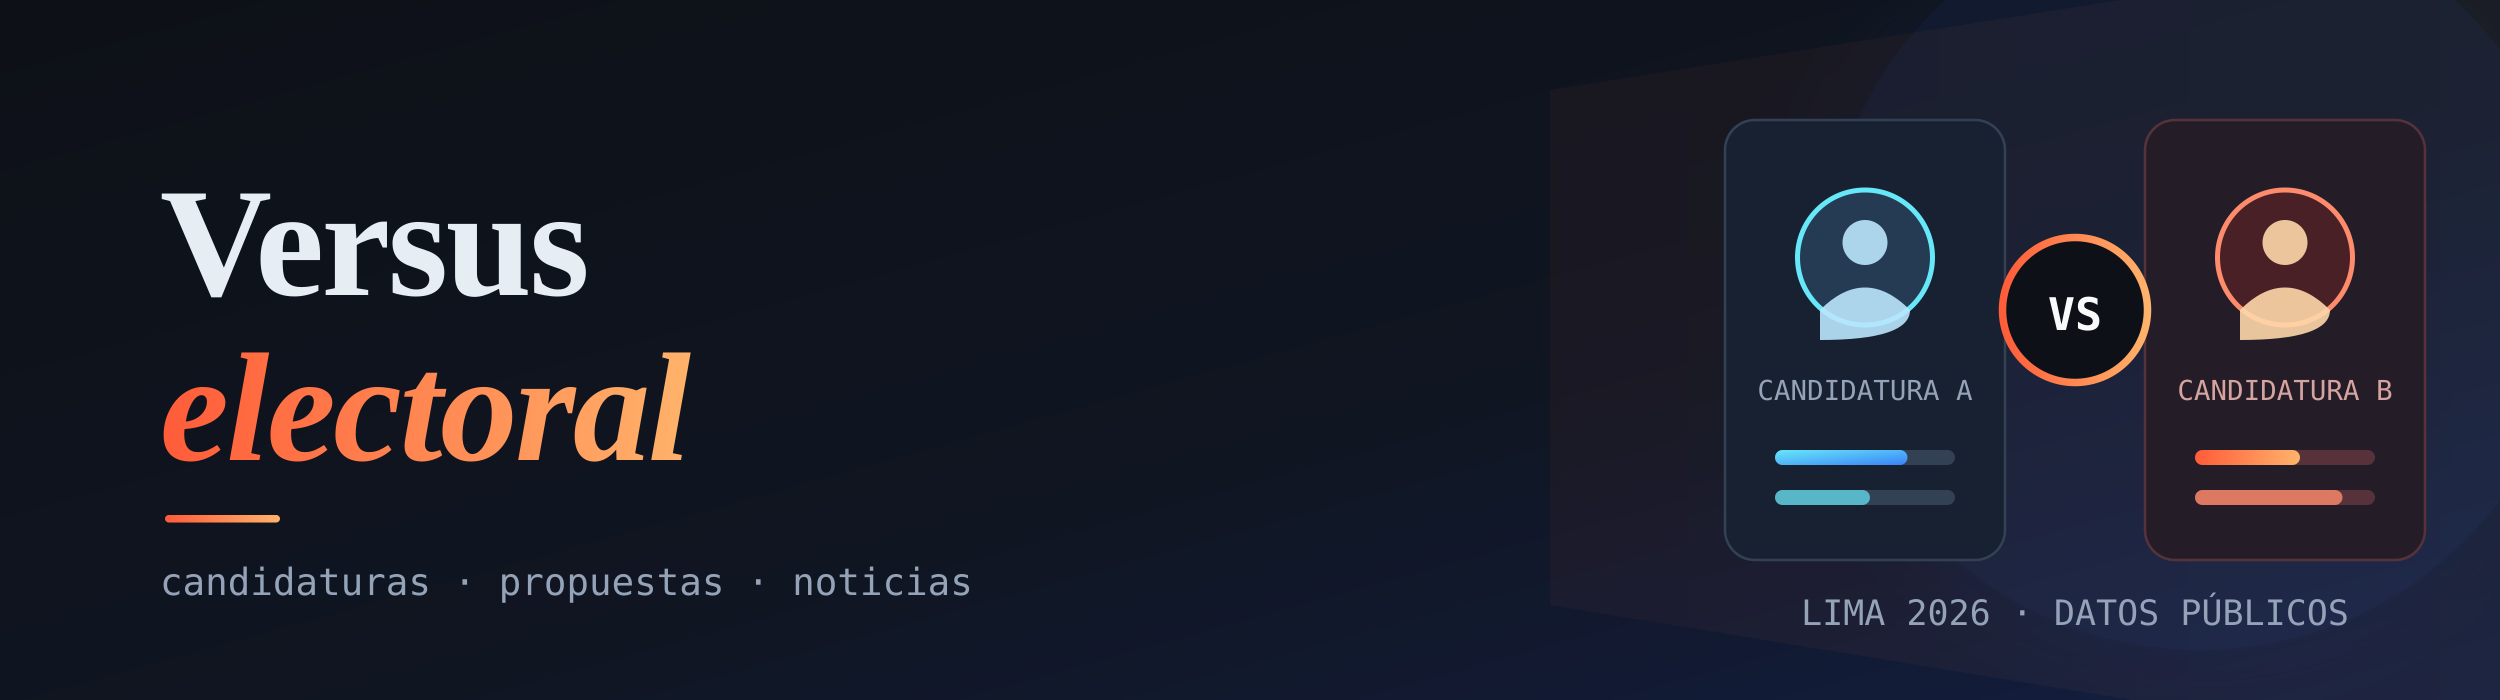
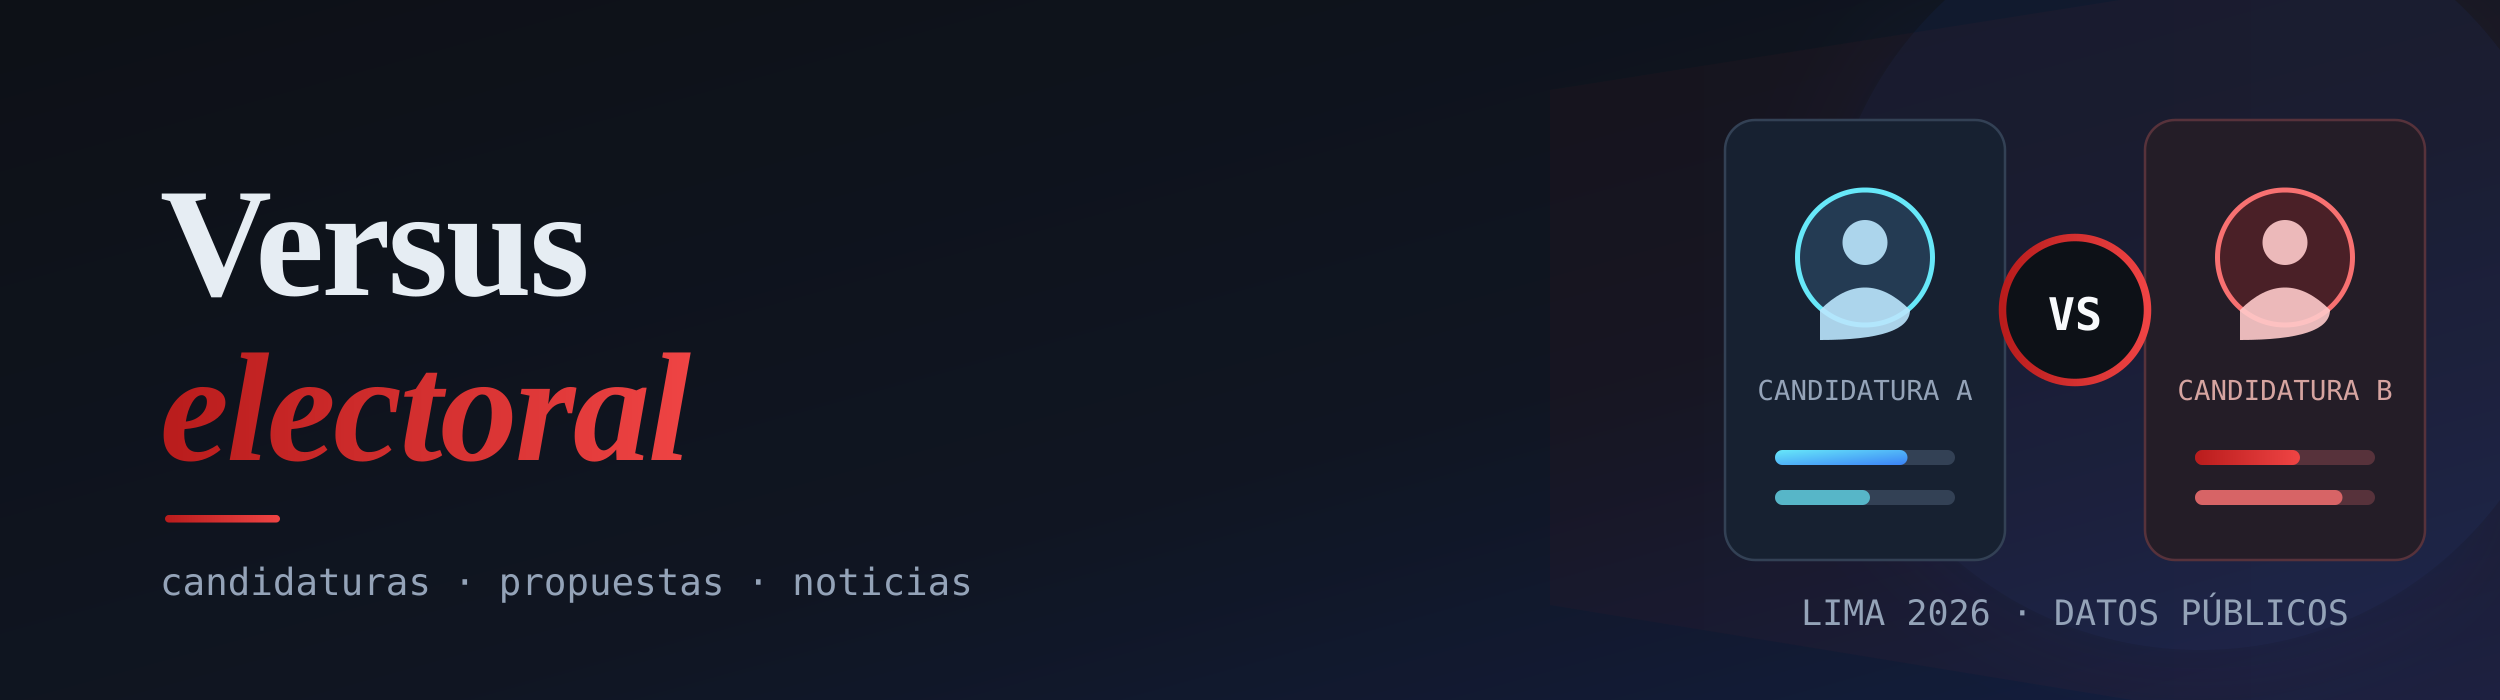
<svg xmlns="http://www.w3.org/2000/svg" width="1000" height="280" viewBox="0 0 1000 280" role="img" aria-label="Versus Electoral — candidaturas, propuestas y noticias de Lima">
  <defs>
    <linearGradient id="bg" x1="0" y1="0" x2="1" y2="1">
      <stop offset="0%" stop-color="#0d1117" />
      <stop offset="58%" stop-color="#111827" />
      <stop offset="100%" stop-color="#172554" />
    </linearGradient>
    <linearGradient id="accent" x1="0" y1="0" x2="1" y2="0">
-       <stop offset="0%" stop-color="#ff5c39" />
-       <stop offset="100%" stop-color="#ffb36b" />
+       <stop offset="0%" stop-color="#b91c1c" />
+       <stop offset="100%" stop-color="#ef4444" />
    </linearGradient>
    <linearGradient id="cyan" x1="0" y1="0" x2="1" y2="1">
      <stop offset="0%" stop-color="#67e8f9" />
      <stop offset="100%" stop-color="#3b82f6" />
    </linearGradient>
    <filter id="glow" x="-50%" y="-50%" width="200%" height="200%">
      <feGaussianBlur stdDeviation="20" result="blur" />
      <feMerge>
        <feMergeNode in="blur" />
        <feMergeNode in="SourceGraphic" />
      </feMerge>
    </filter>
  </defs>
  <rect width="1000" height="280" fill="url(#bg)" />
  <rect width="1000" height="280" fill="#0d1117" opacity=".32" />
  <circle cx="880" cy="110" r="150" fill="#2563eb" opacity=".08" filter="url(#glow)" />
  <path d="M620 36 L1000 -24 L1000 304 L620 242 Z" fill="url(#accent)" opacity=".045" />
  <g transform="translate(690 48)">
    <rect width="112" height="176" rx="12" fill="#172131" stroke="#334155" />
    <circle cx="56" cy="55" r="27" fill="#243b53" stroke="#67e8f9" stroke-width="2" />
    <circle cx="56" cy="49" r="9" fill="#bae6fd" opacity=".9" />
    <path d="M38 76 Q56 58 74 76 Q74 88 38 88Z" fill="#bae6fd" opacity=".9" />
    <text x="56" y="112" text-anchor="middle" font-family="'SF Mono', Menlo, Consolas, monospace" font-size="11" fill="#94a3b8">CANDIDATURA A</text>
    <rect x="20" y="132" width="72" height="6" rx="3" fill="#334155" />
    <rect x="20" y="132" width="53" height="6" rx="3" fill="url(#cyan)" />
    <rect x="20" y="148" width="72" height="6" rx="3" fill="#334155" />
    <rect x="20" y="148" width="38" height="6" rx="3" fill="#67e8f9" opacity=".7" />
  </g>
  <g transform="translate(858 48)">
    <rect width="112" height="176" rx="12" fill="#241d27" stroke="#57323b" />
-     <circle cx="56" cy="55" r="27" fill="#4a2027" stroke="#ff8b6d" stroke-width="2" />
-     <circle cx="56" cy="49" r="9" fill="#fed7aa" opacity=".9" />
-     <path d="M38 76 Q56 58 74 76 Q74 88 38 88Z" fill="#fed7aa" opacity=".9" />
+     <circle cx="56" cy="55" r="27" fill="#4a2027" stroke="#f87171" stroke-width="2" />
+     <circle cx="56" cy="49" r="9" fill="#fecaca" opacity=".9" />
+     <path d="M38 76 Q56 58 74 76 Q74 88 38 88Z" fill="#fecaca" opacity=".9" />
    <text x="56" y="112" text-anchor="middle" font-family="'SF Mono', Menlo, Consolas, monospace" font-size="11" fill="#d6a4a0">CANDIDATURA B</text>
    <rect x="20" y="132" width="72" height="6" rx="3" fill="#57323b" />
    <rect x="20" y="132" width="42" height="6" rx="3" fill="url(#accent)" />
    <rect x="20" y="148" width="72" height="6" rx="3" fill="#57323b" />
-     <rect x="20" y="148" width="59" height="6" rx="3" fill="#ff8b6d" opacity=".8" />
+     <rect x="20" y="148" width="59" height="6" rx="3" fill="#f87171" opacity=".8" />
  </g>
  <circle cx="830" cy="124" r="29" fill="#0d1117" stroke="url(#accent)" stroke-width="3" />
  <text x="830" y="132" text-anchor="middle" font-family="'SF Mono', Menlo, Consolas, monospace" font-size="18" font-weight="700" fill="#f8fafc">VS</text>
  <text x="830" y="250" text-anchor="middle" font-family="'SF Mono', Menlo, Consolas, monospace" font-size="14" fill="#94a3b8">LIMA 2026 · DATOS PÚBLICOS</text>
  <text x="64" y="118" font-family="Georgia, 'Times New Roman', serif" font-size="62" font-weight="700" fill="#e6edf3" letter-spacing="-1">Versus</text>
  <text x="64" y="184" font-family="Georgia, 'Times New Roman', serif" font-size="62" font-style="italic" font-weight="700" fill="url(#accent)" letter-spacing="-1">electoral</text>
  <rect x="66" y="206" width="46" height="3" rx="1.5" fill="url(#accent)" />
  <text x="64" y="238" font-family="'SF Mono', Menlo, Consolas, monospace" font-size="15" fill="#94a3b8">candidaturas · propuestas · noticias</text>
</svg>
